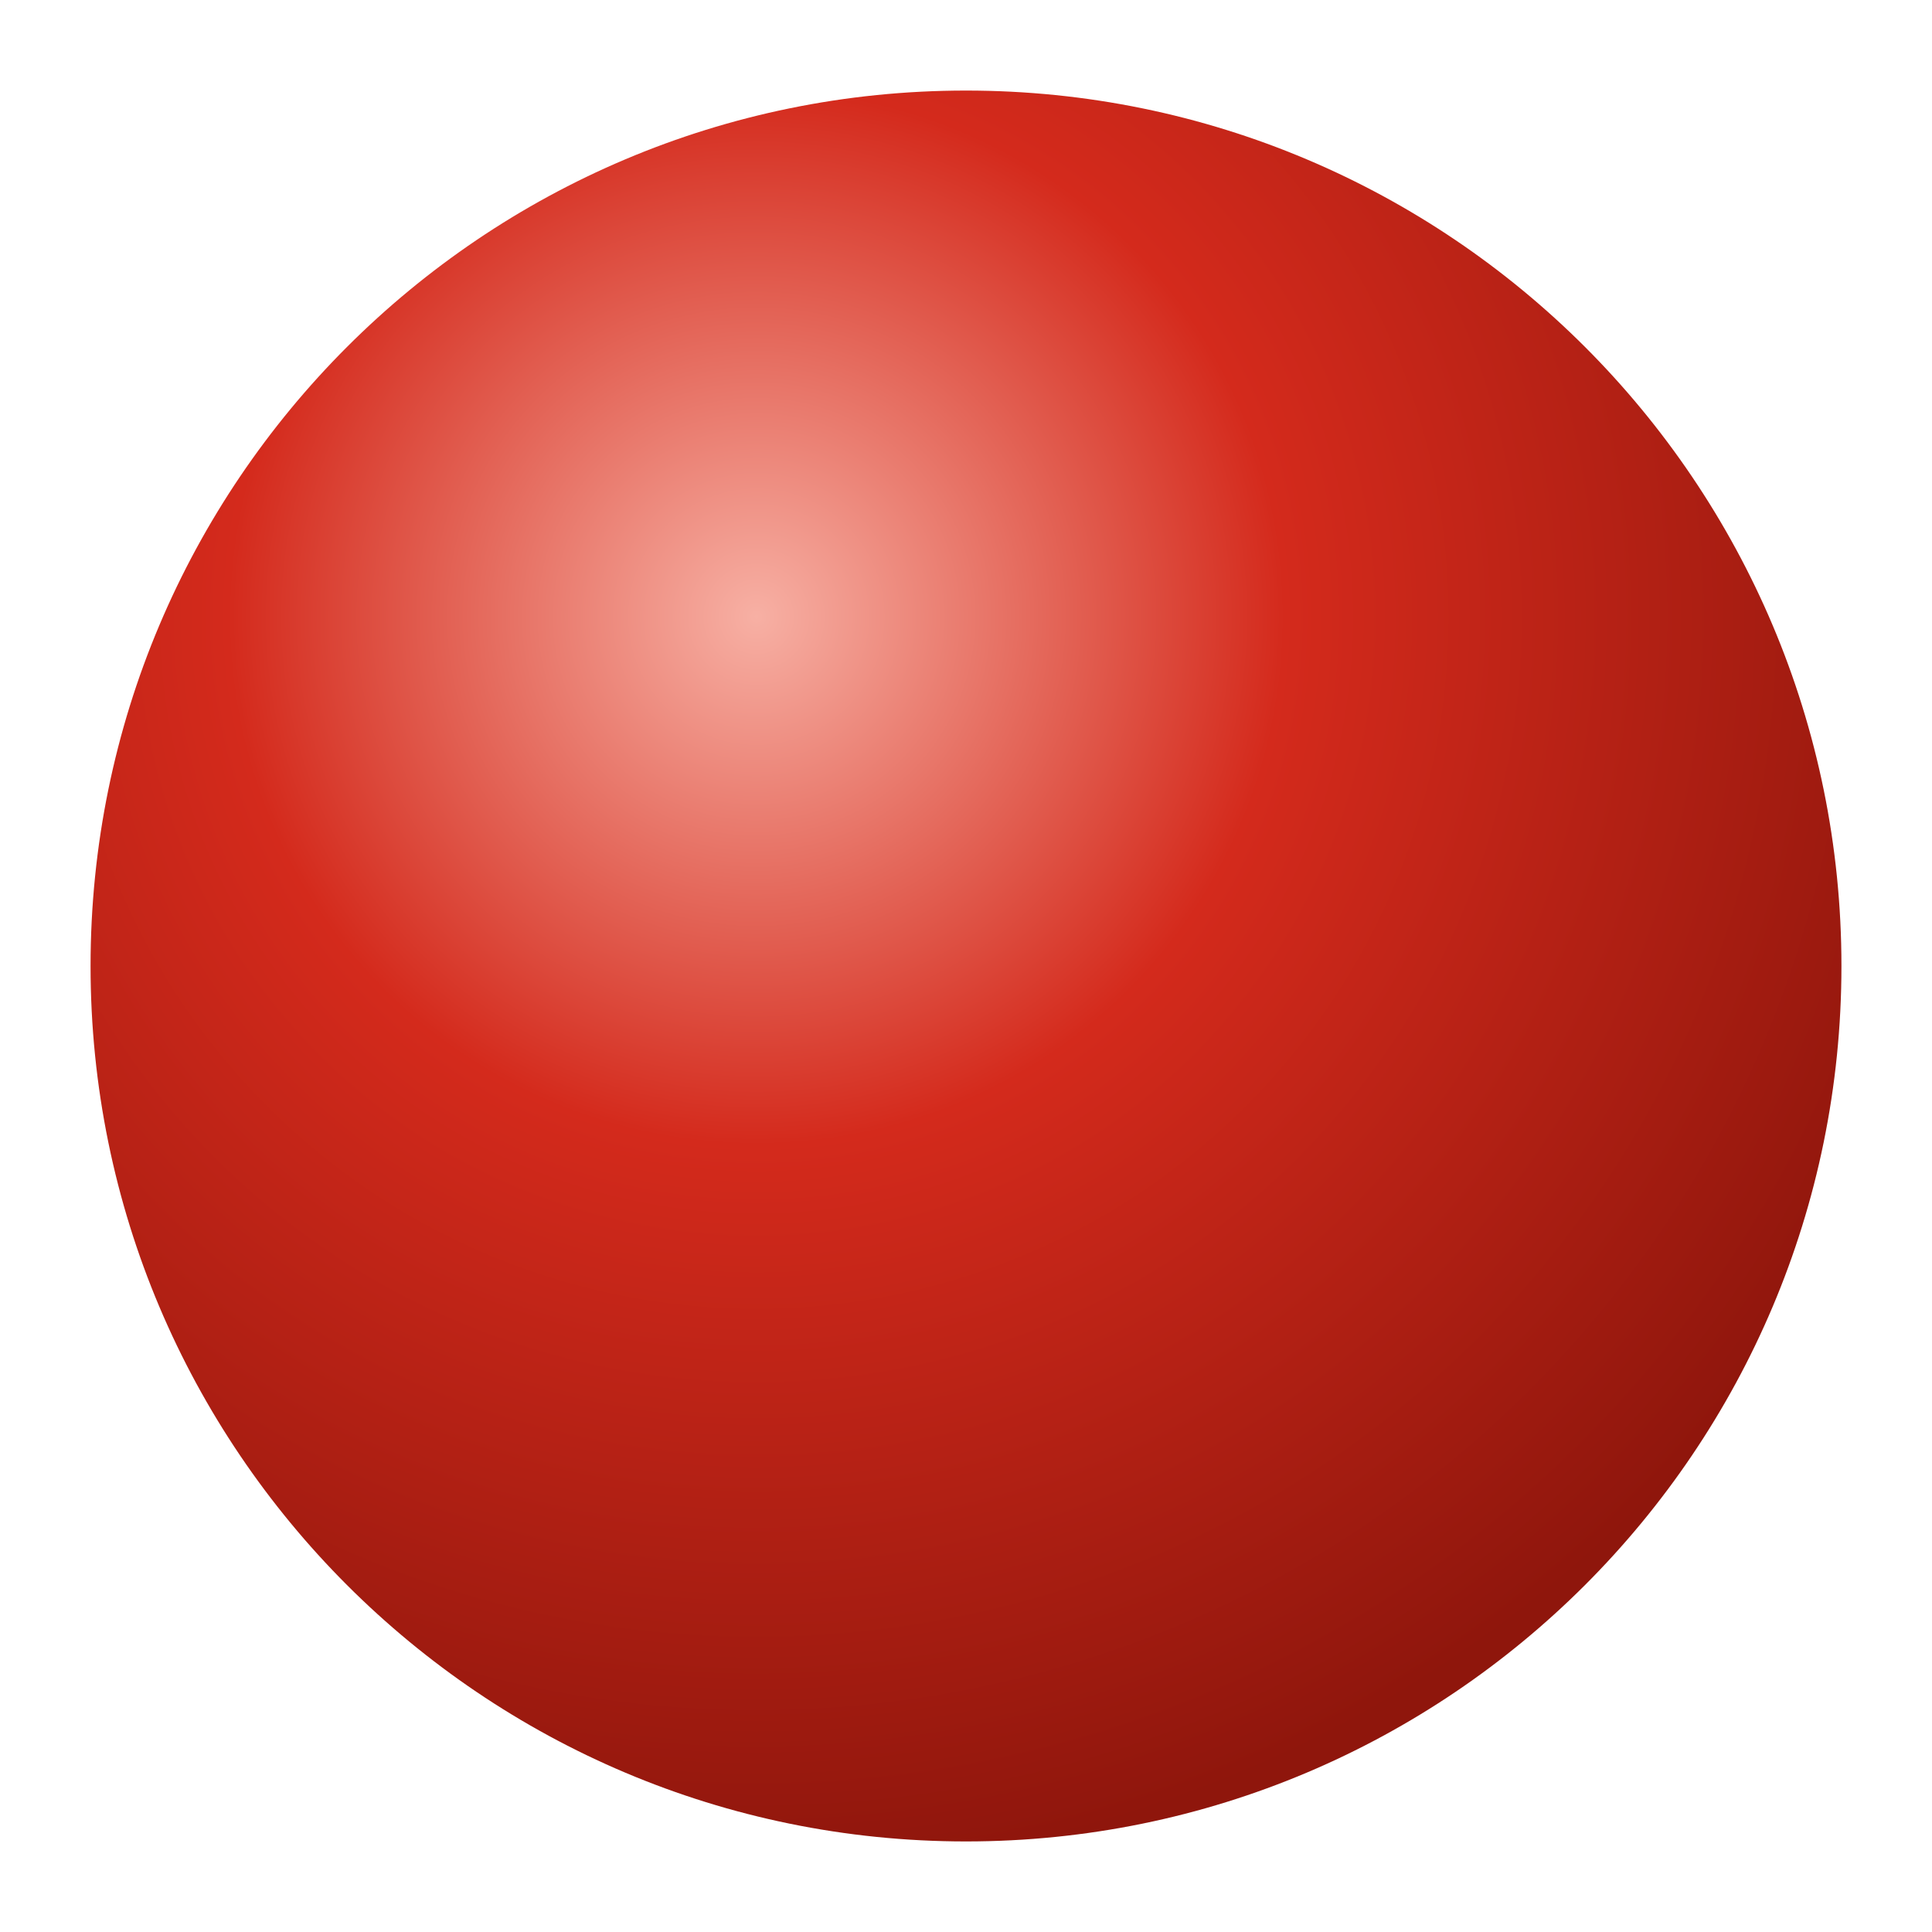
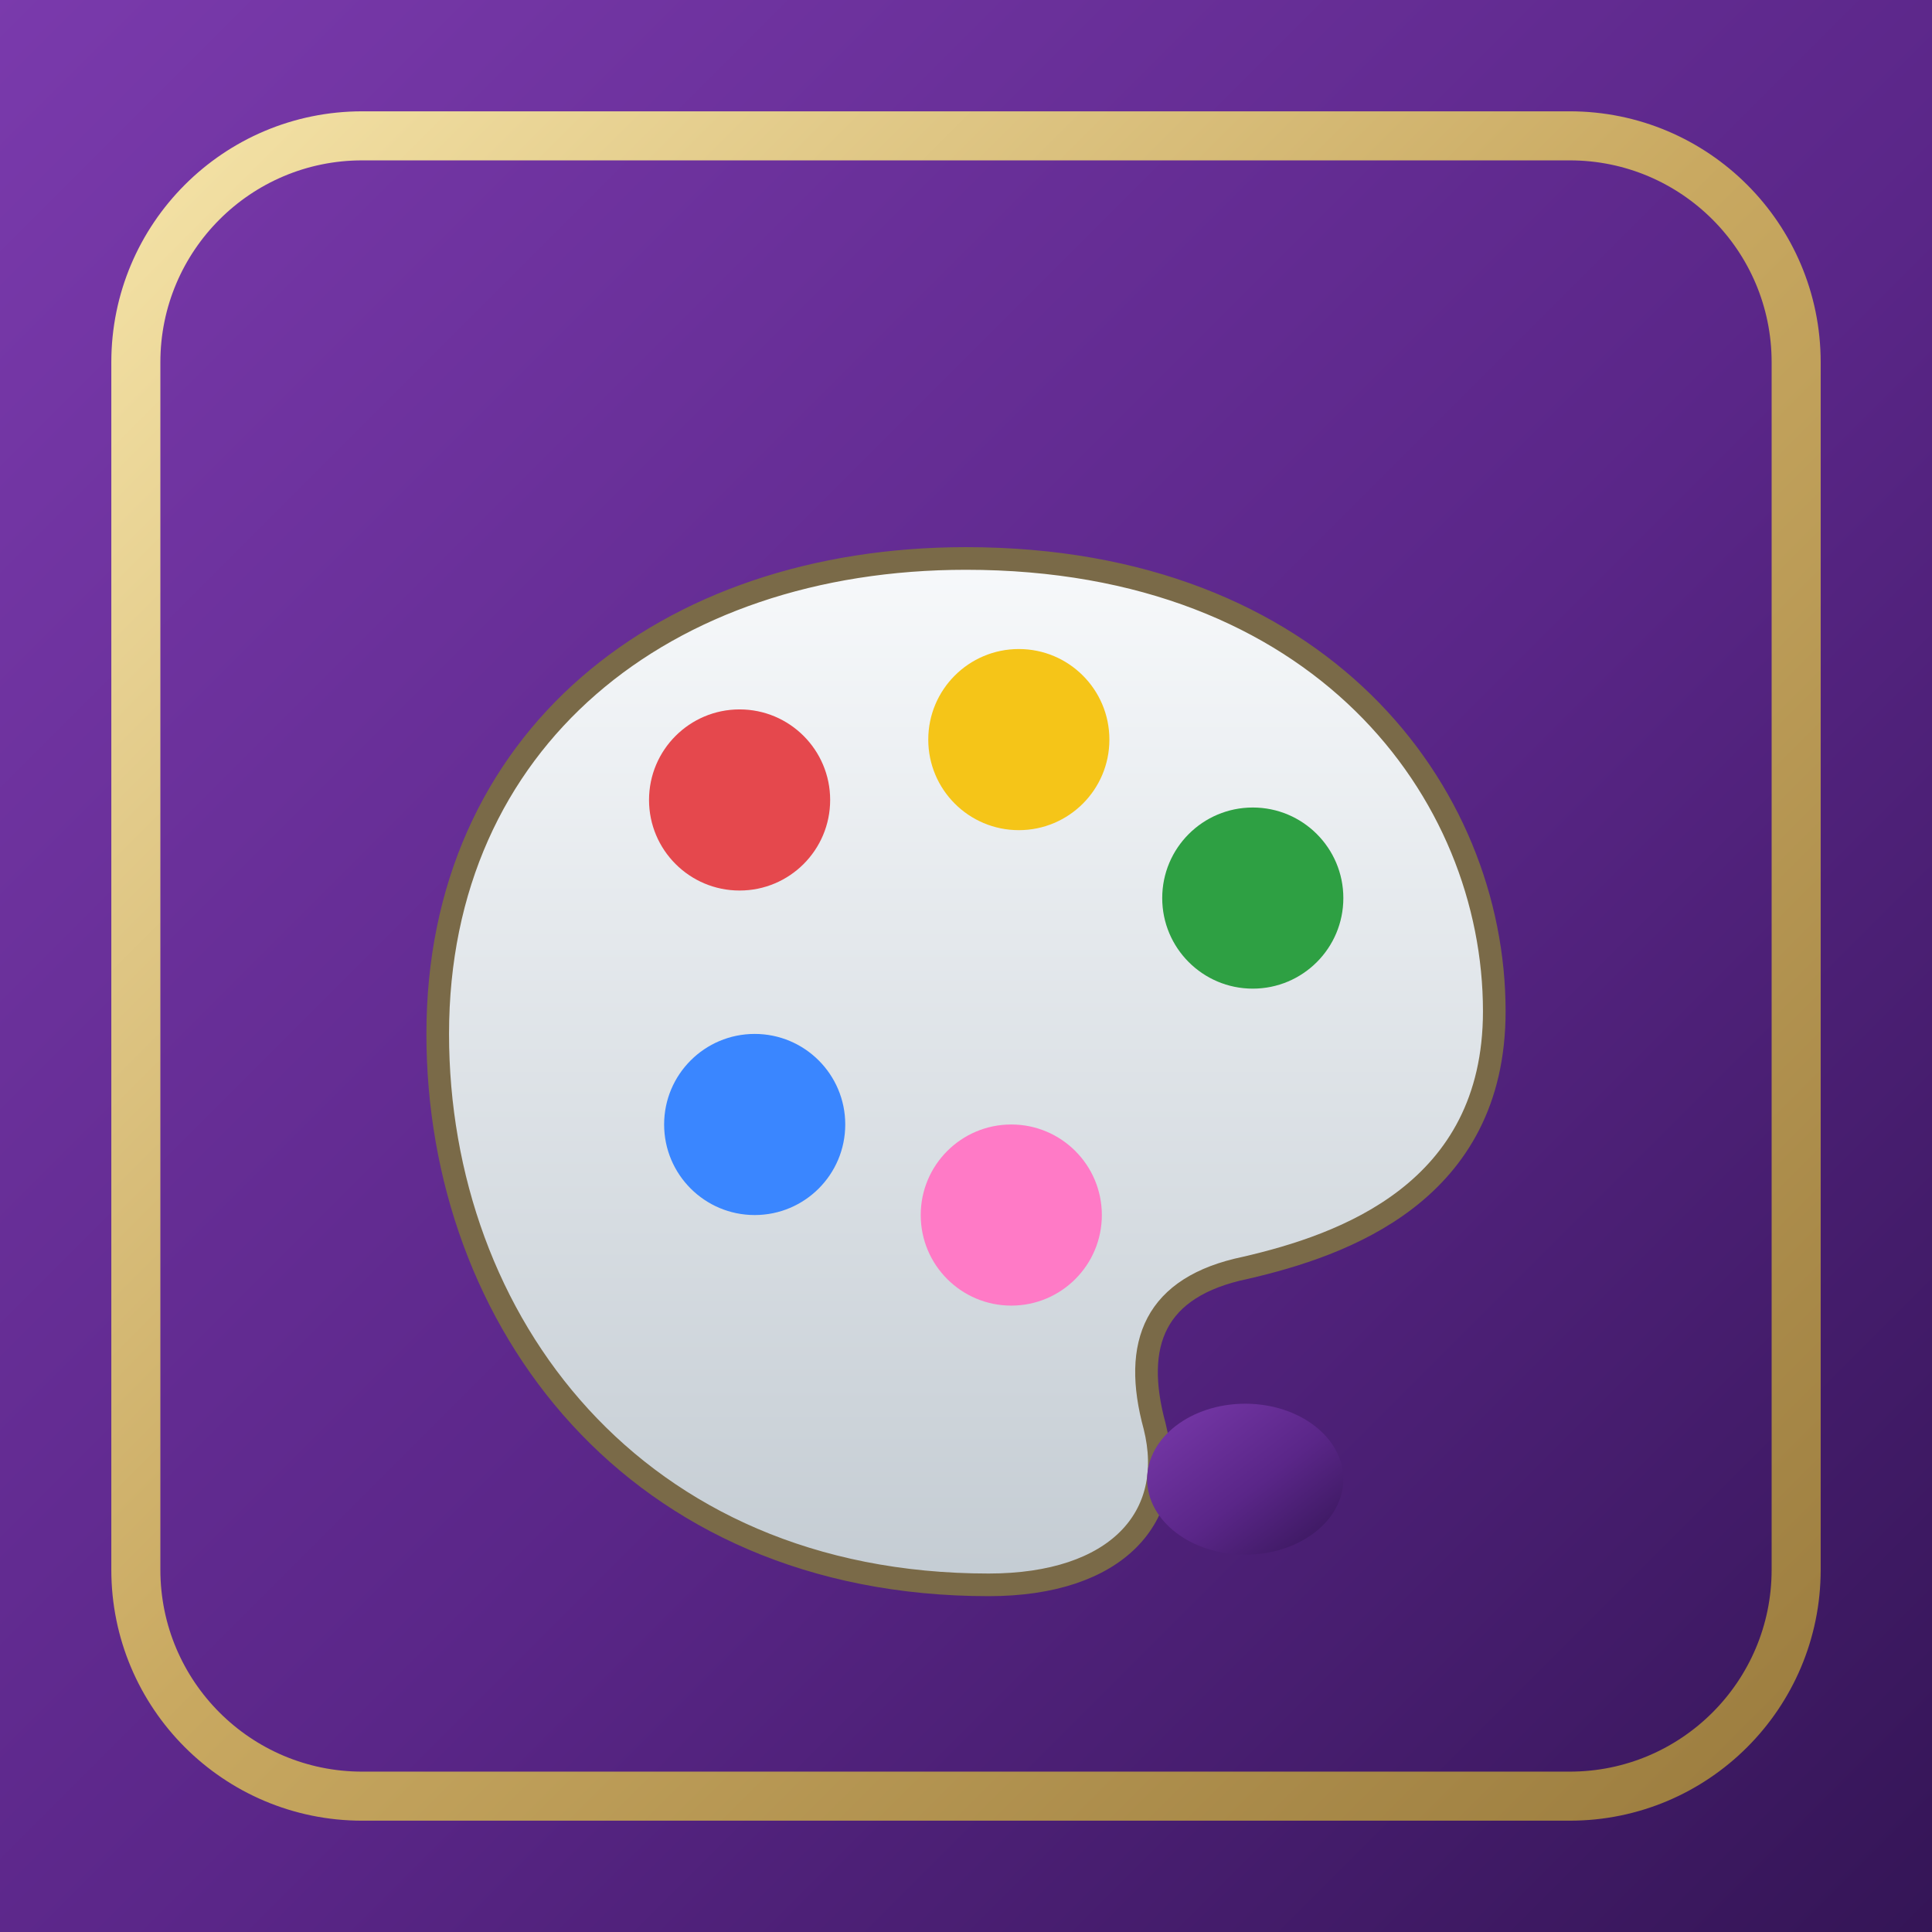
- <svg xmlns="http://www.w3.org/2000/svg" viewBox="0 0 64 64">
+ <svg xmlns="http://www.w3.org/2000/svg" viewBox="0 0 512 512">
  <defs>
-     <radialGradient id="ball" cx="38%" cy="30%" r="72%">
-       <stop offset="0%" stop-color="#f7b0a4" />
-       <stop offset="42%" stop-color="#d42a1c" />
-       <stop offset="100%" stop-color="#8f160c" />
-     </radialGradient>
+     <linearGradient id="bg" x1="0" y1="0" x2="1" y2="1">
+       <stop offset="0%" stop-color="#7a3aac" />
+       <stop offset="55%" stop-color="#5a2688" />
+       <stop offset="100%" stop-color="#341556" />
+     </linearGradient>
+     <linearGradient id="brass" x1="0" y1="0" x2="1" y2="1">
+       <stop offset="0%" stop-color="#f4e2a6" />
+       <stop offset="48%" stop-color="#c9a961" />
+       <stop offset="100%" stop-color="#9c7d3f" />
+     </linearGradient>
+     <linearGradient id="steel" x1="0" y1="0" x2="0" y2="1">
+       <stop offset="0%" stop-color="#f7f9fb" />
+       <stop offset="100%" stop-color="#c4ccd3" />
+     </linearGradient>
  </defs>
-   <circle cx="32" cy="32" r="29" fill="url(#ball)" />
+   <rect width="512" height="512" fill="url(#bg)" />
+   <rect x="36" y="36" width="440" height="440" rx="60" fill="none" stroke="url(#brass)" stroke-width="13" />
+   <path d="M256 148 C 350 148 396 210 396 268 C 396 316 356 330 330 336 C 306 341 300 356 306 378 C 312 402 296 420 262 420 C 168 420 116 350 116 274 C 116 196 176 148 256 148 Z" fill="url(#steel)" stroke="#7a6a48" stroke-width="6" />
+   <ellipse cx="330" cy="392" rx="26" ry="20" fill="url(#bg)" />
+   <circle cx="196" cy="212" r="24" fill="#e5484d" />
+   <circle cx="270" cy="196" r="24" fill="#f5c518" />
+   <circle cx="332" cy="238" r="24" fill="#2ea043" />
+   <circle cx="200" cy="298" r="24" fill="#3a86ff" />
+   <circle cx="268" cy="322" r="24" fill="#ff7ac6" />
</svg>
